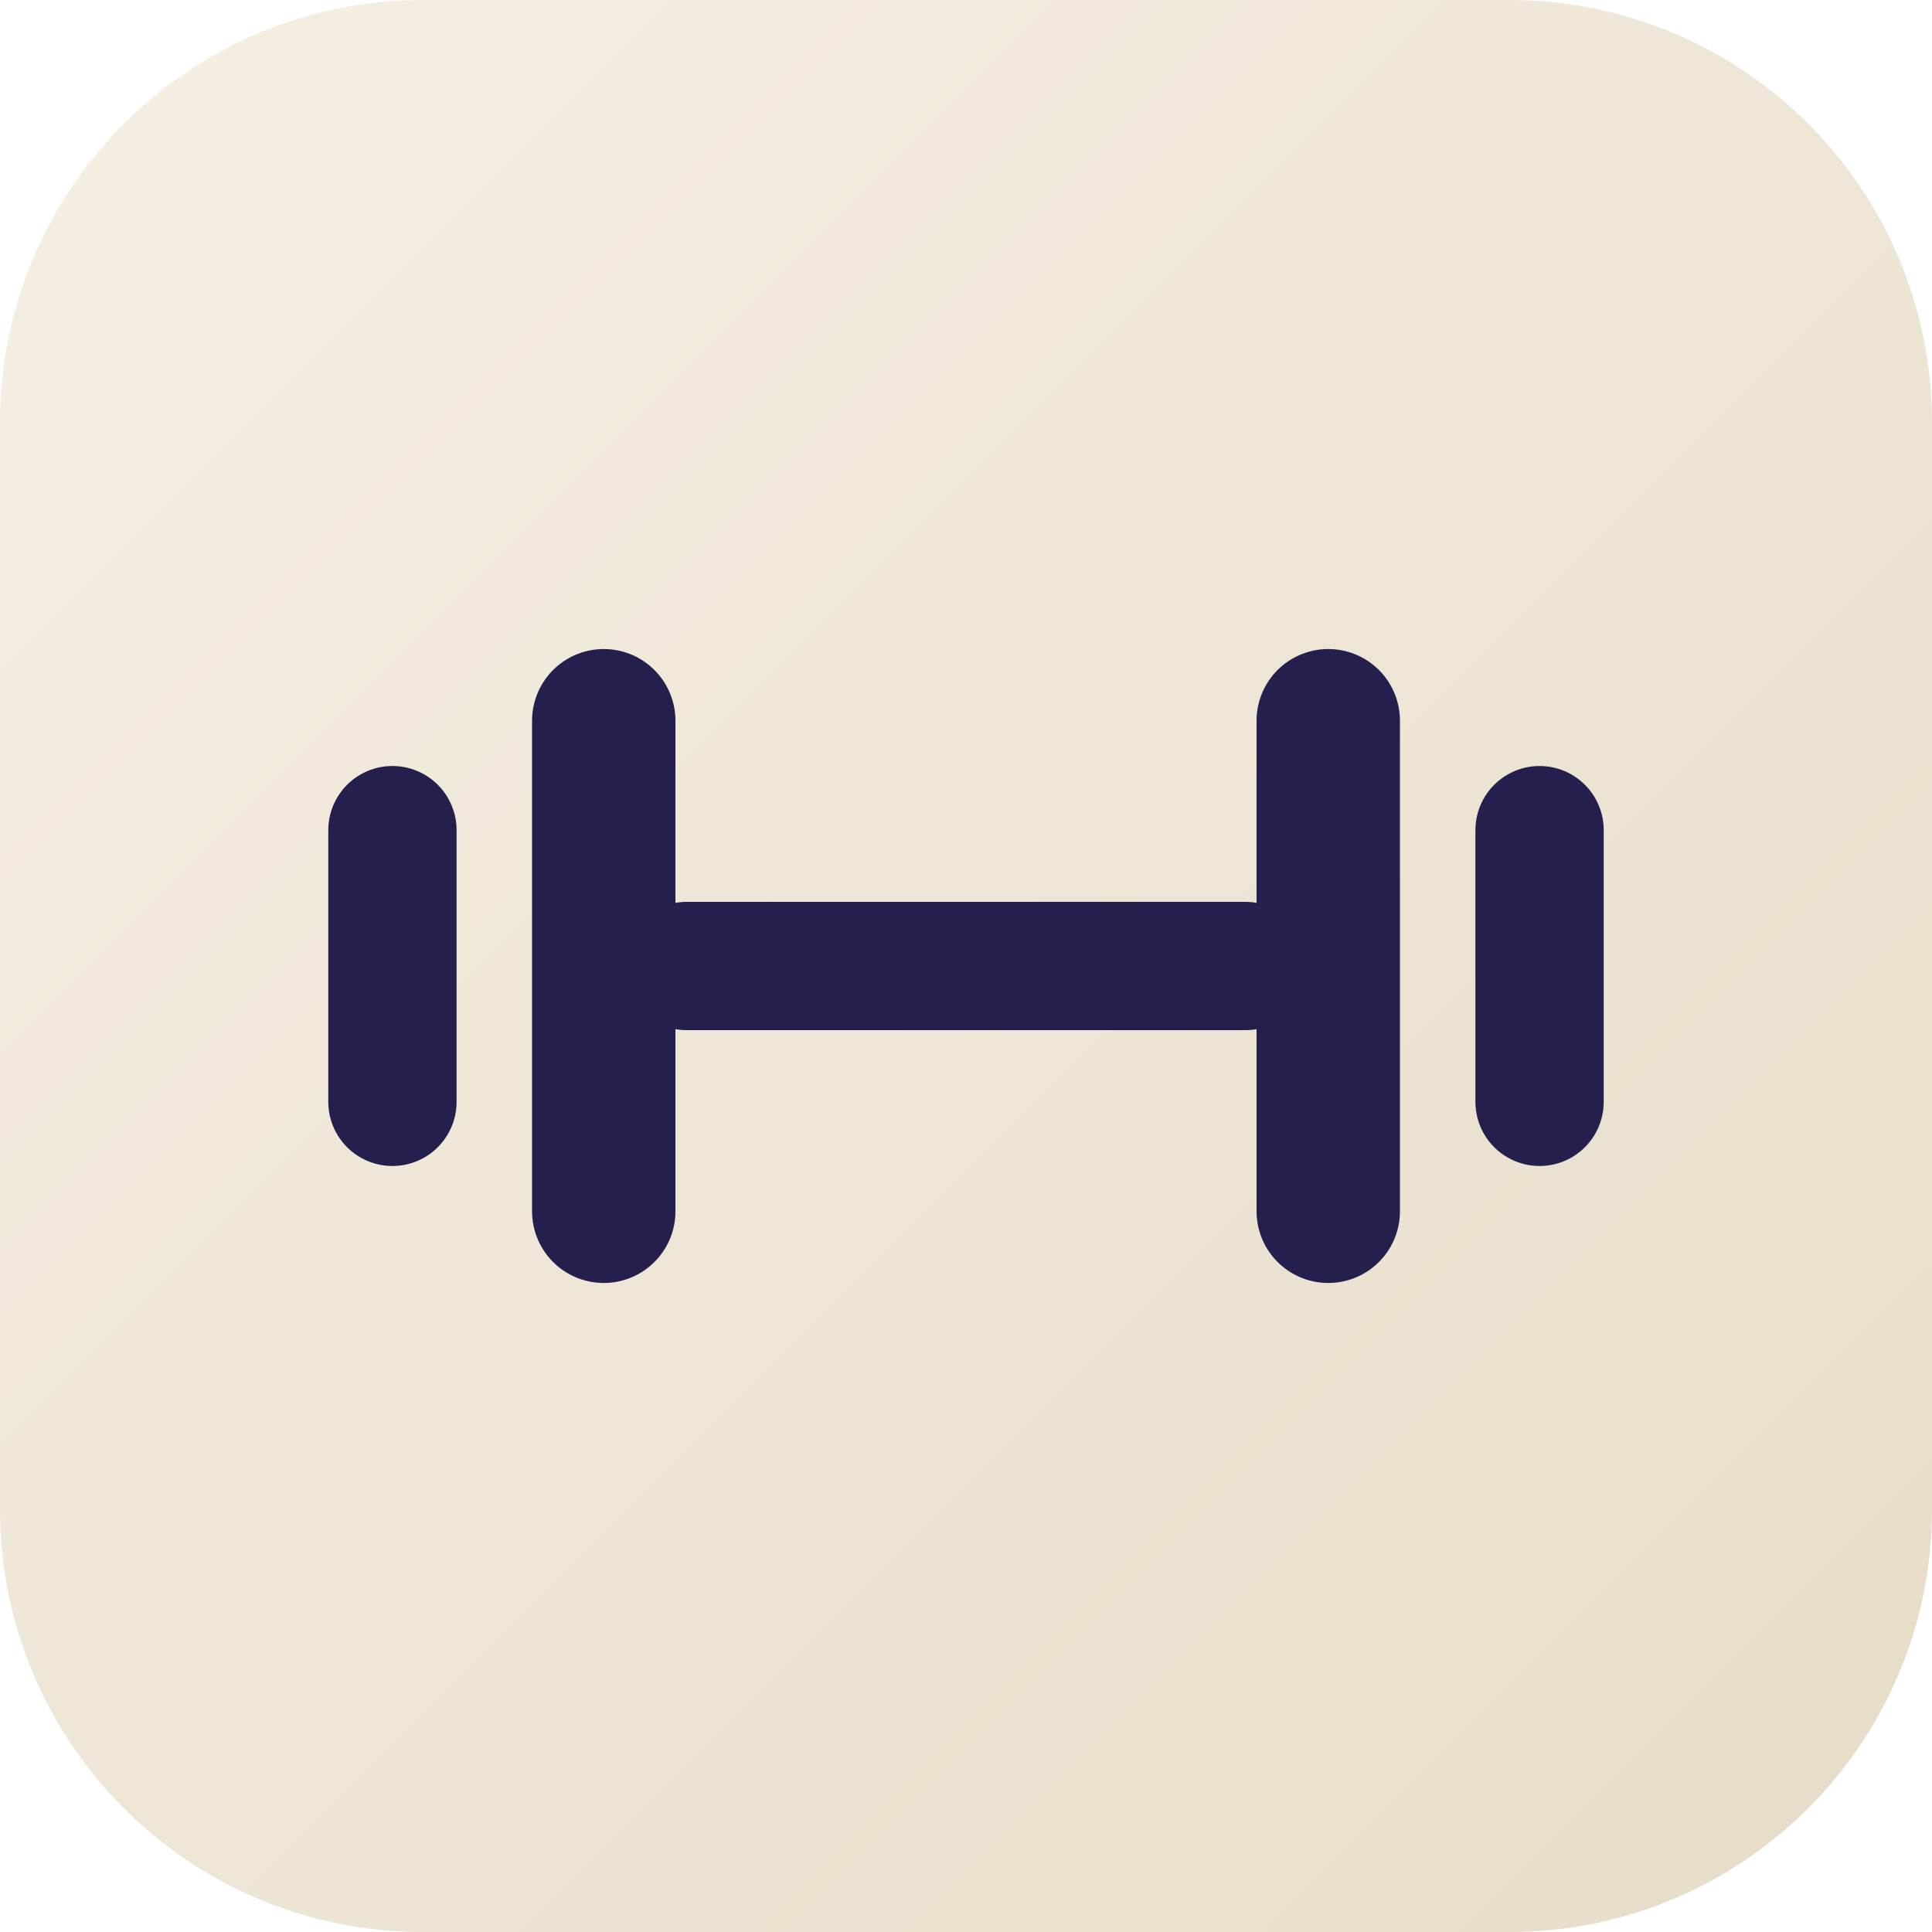
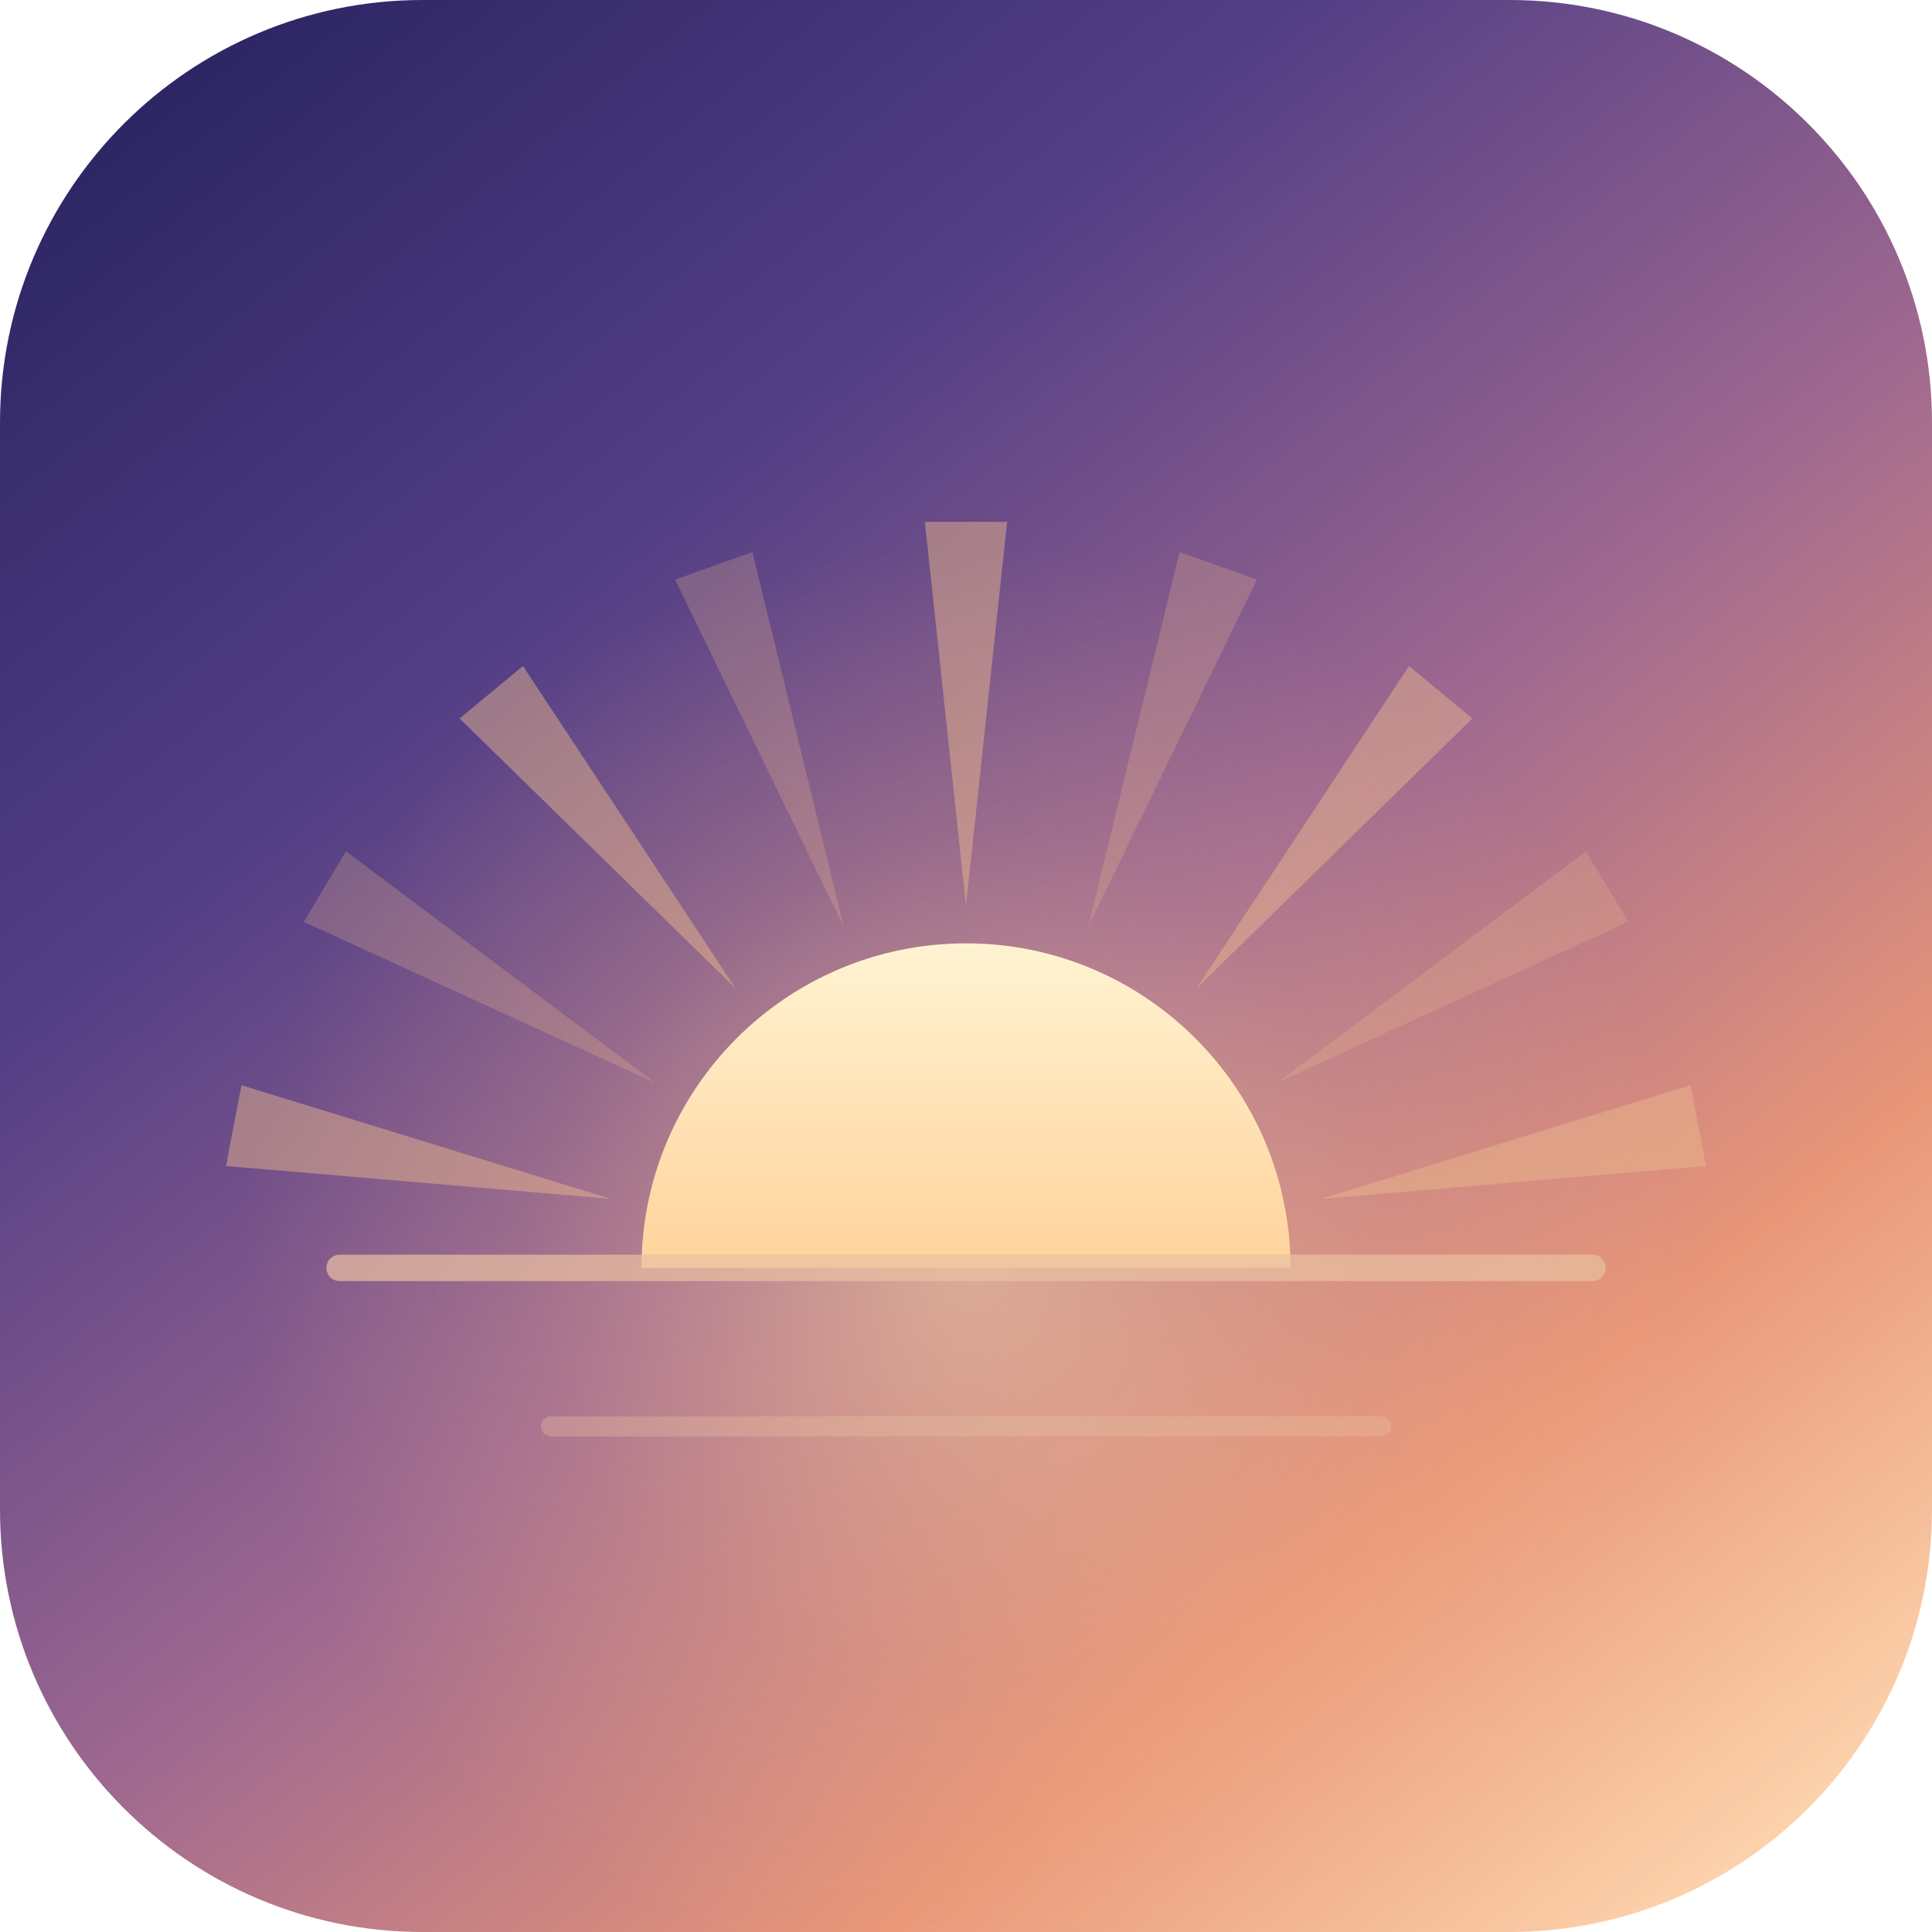
<svg xmlns="http://www.w3.org/2000/svg" width="512" height="512" viewBox="0 0 512 512">
  <defs>
-     <linearGradient id="bg" x1="0" y1="0" x2="1" y2="1">
-       <stop offset="0%" stop-color="#F5F0E4" />
-       <stop offset="100%" stop-color="#E6DCC8" />
+     <linearGradient id="sky" x1="0.1" y1="0" x2="0.9" y2="1">
+       <stop offset="0%" stop-color="#2A2461" />
+       <stop offset="28%" stop-color="#523E85" />
+       <stop offset="54%" stop-color="#9E6890" />
+       <stop offset="78%" stop-color="#E89678" />
+       <stop offset="100%" stop-color="#FFDAB2" />
    </linearGradient>
+     <linearGradient id="sun" x1="0" y1="0" x2="0" y2="1">
+       <stop offset="0%" stop-color="#FFF3D2" />
+       <stop offset="100%" stop-color="#FFB265" />
+     </linearGradient>
+     <radialGradient id="glow">
+       <stop offset="0%" stop-color="#FFD9A0" stop-opacity="0.55" />
+       <stop offset="60%" stop-color="#FFC08A" stop-opacity="0.16" />
+       <stop offset="100%" stop-color="#FFC08A" stop-opacity="0" />
+     </radialGradient>
+     <clipPath id="aboveHorizon">
+       <rect x="0" y="0" width="512" height="336" />
+     </clipPath>
  </defs>
-   <rect width="512" height="512" rx="112" fill="url(#bg)" />
-   <g stroke="#241F4D" stroke-linecap="round" fill="none">
-     <line x1="182" y1="256" x2="330" y2="256" stroke-width="34" />
-     <line x1="160" y1="191" x2="160" y2="321" stroke-width="38" />
-     <line x1="352" y1="191" x2="352" y2="321" stroke-width="38" />
-     <line x1="104" y1="220" x2="104" y2="292" stroke-width="34" />
-     <line x1="408" y1="220" x2="408" y2="292" stroke-width="34" />
+   <rect width="512" height="512" rx="112" fill="url(#sky)" />
+   <circle cx="256" cy="336" r="190" fill="url(#glow)" />
+   <g clip-path="url(#aboveHorizon)" fill="#EBB88C">
+     <path d="M 161.8 317.7 L 59.9 309.0 L 64.0 287.6 Z" opacity="0.48" />
+     <path d="M 173.5 286.9 L 80.5 244.3 L 91.7 225.6 Z" opacity="0.26" />
+     <path d="M 194.9 261.9 L 121.8 190.4 L 138.6 176.5 Z" opacity="0.48" />
+     <path d="M 223.6 245.6 L 178.9 153.6 L 199.4 146.3 Z" opacity="0.26" />
+     <path d="M 256.0 240.0 L 245.1 138.3 L 266.9 138.3 Z" opacity="0.48" />
+     <path d="M 288.4 245.6 L 312.6 146.3 L 333.1 153.6 Z" opacity="0.26" />
+     <path d="M 317.1 261.9 L 373.4 176.5 L 390.2 190.4 Z" opacity="0.48" />
+     <path d="M 338.5 286.9 L 420.3 225.6 L 431.5 244.3 Z" opacity="0.26" />
+     <path d="M 350.2 317.7 L 448.0 287.6 L 452.1 309.0 Z" opacity="0.48" />
+   </g>
+   <circle cx="256" cy="336" r="86" fill="url(#sun)" clip-path="url(#aboveHorizon)" />
+   <g stroke="#E9C0A2" stroke-linecap="round">
+     <line x1="90" y1="336" x2="422" y2="336" stroke-width="7" opacity="0.7" />
+     <line x1="146" y1="378" x2="366" y2="378" stroke-width="5.3" opacity="0.35" />
  </g>
</svg>
